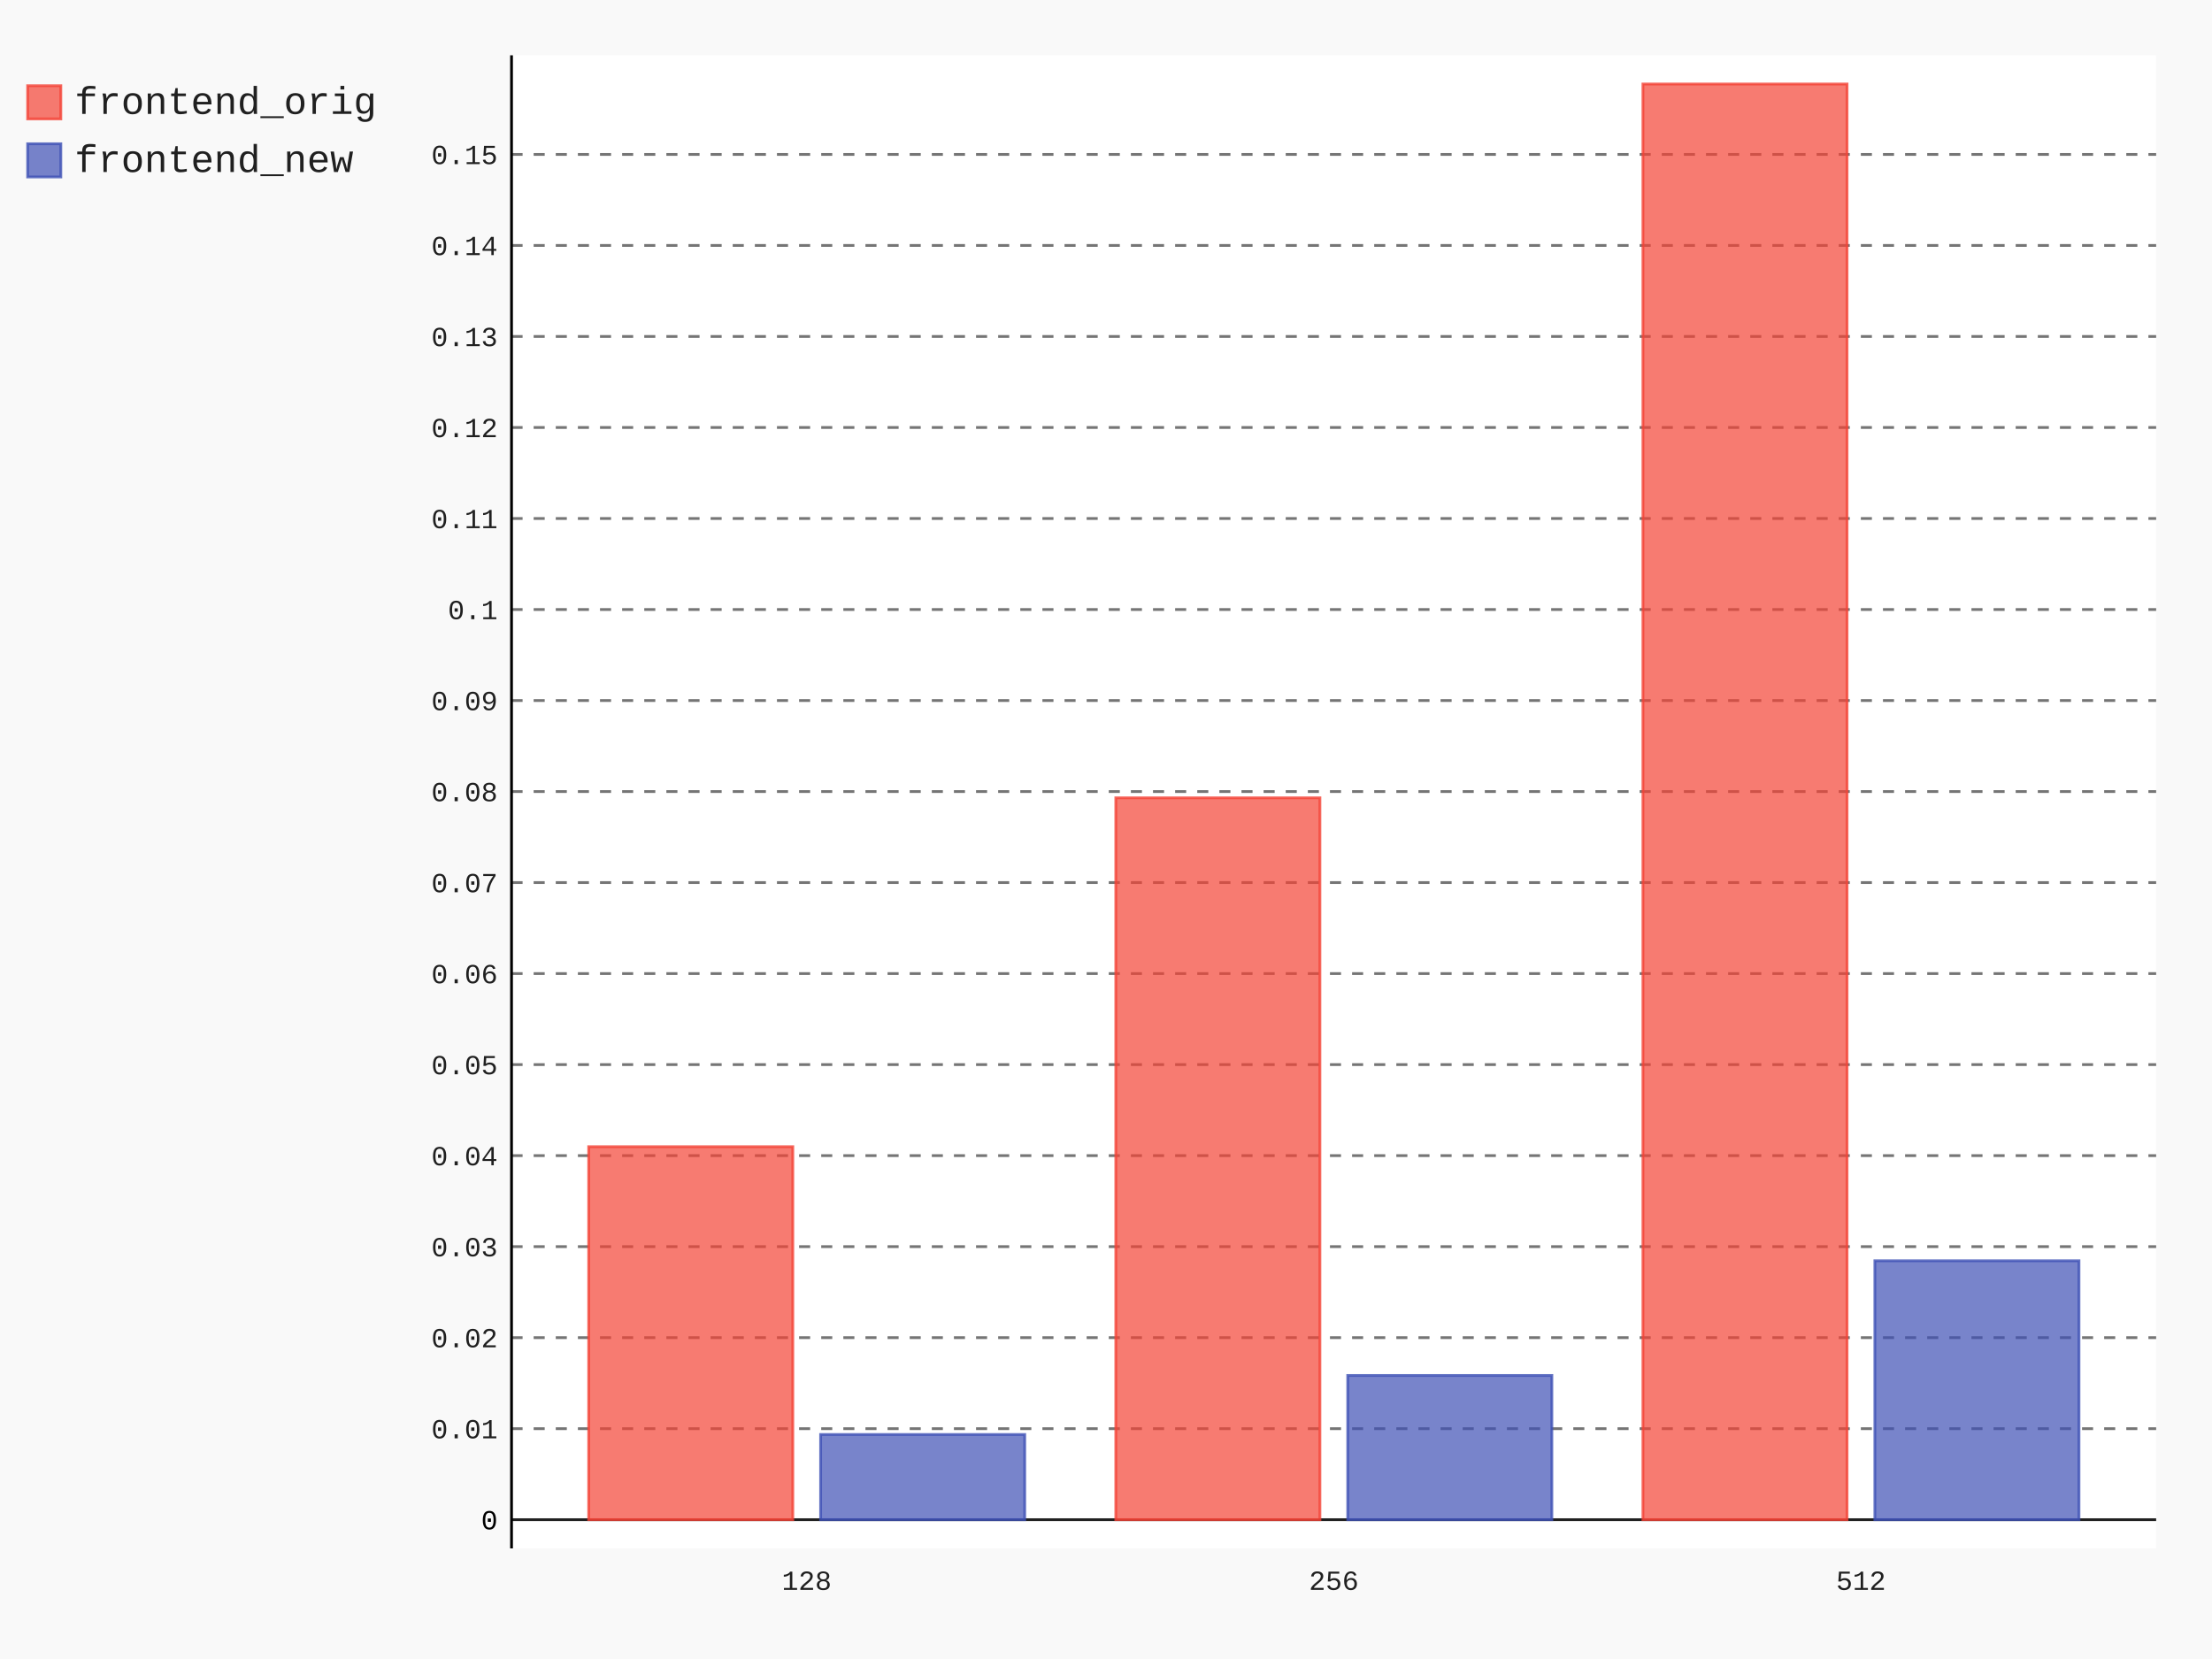
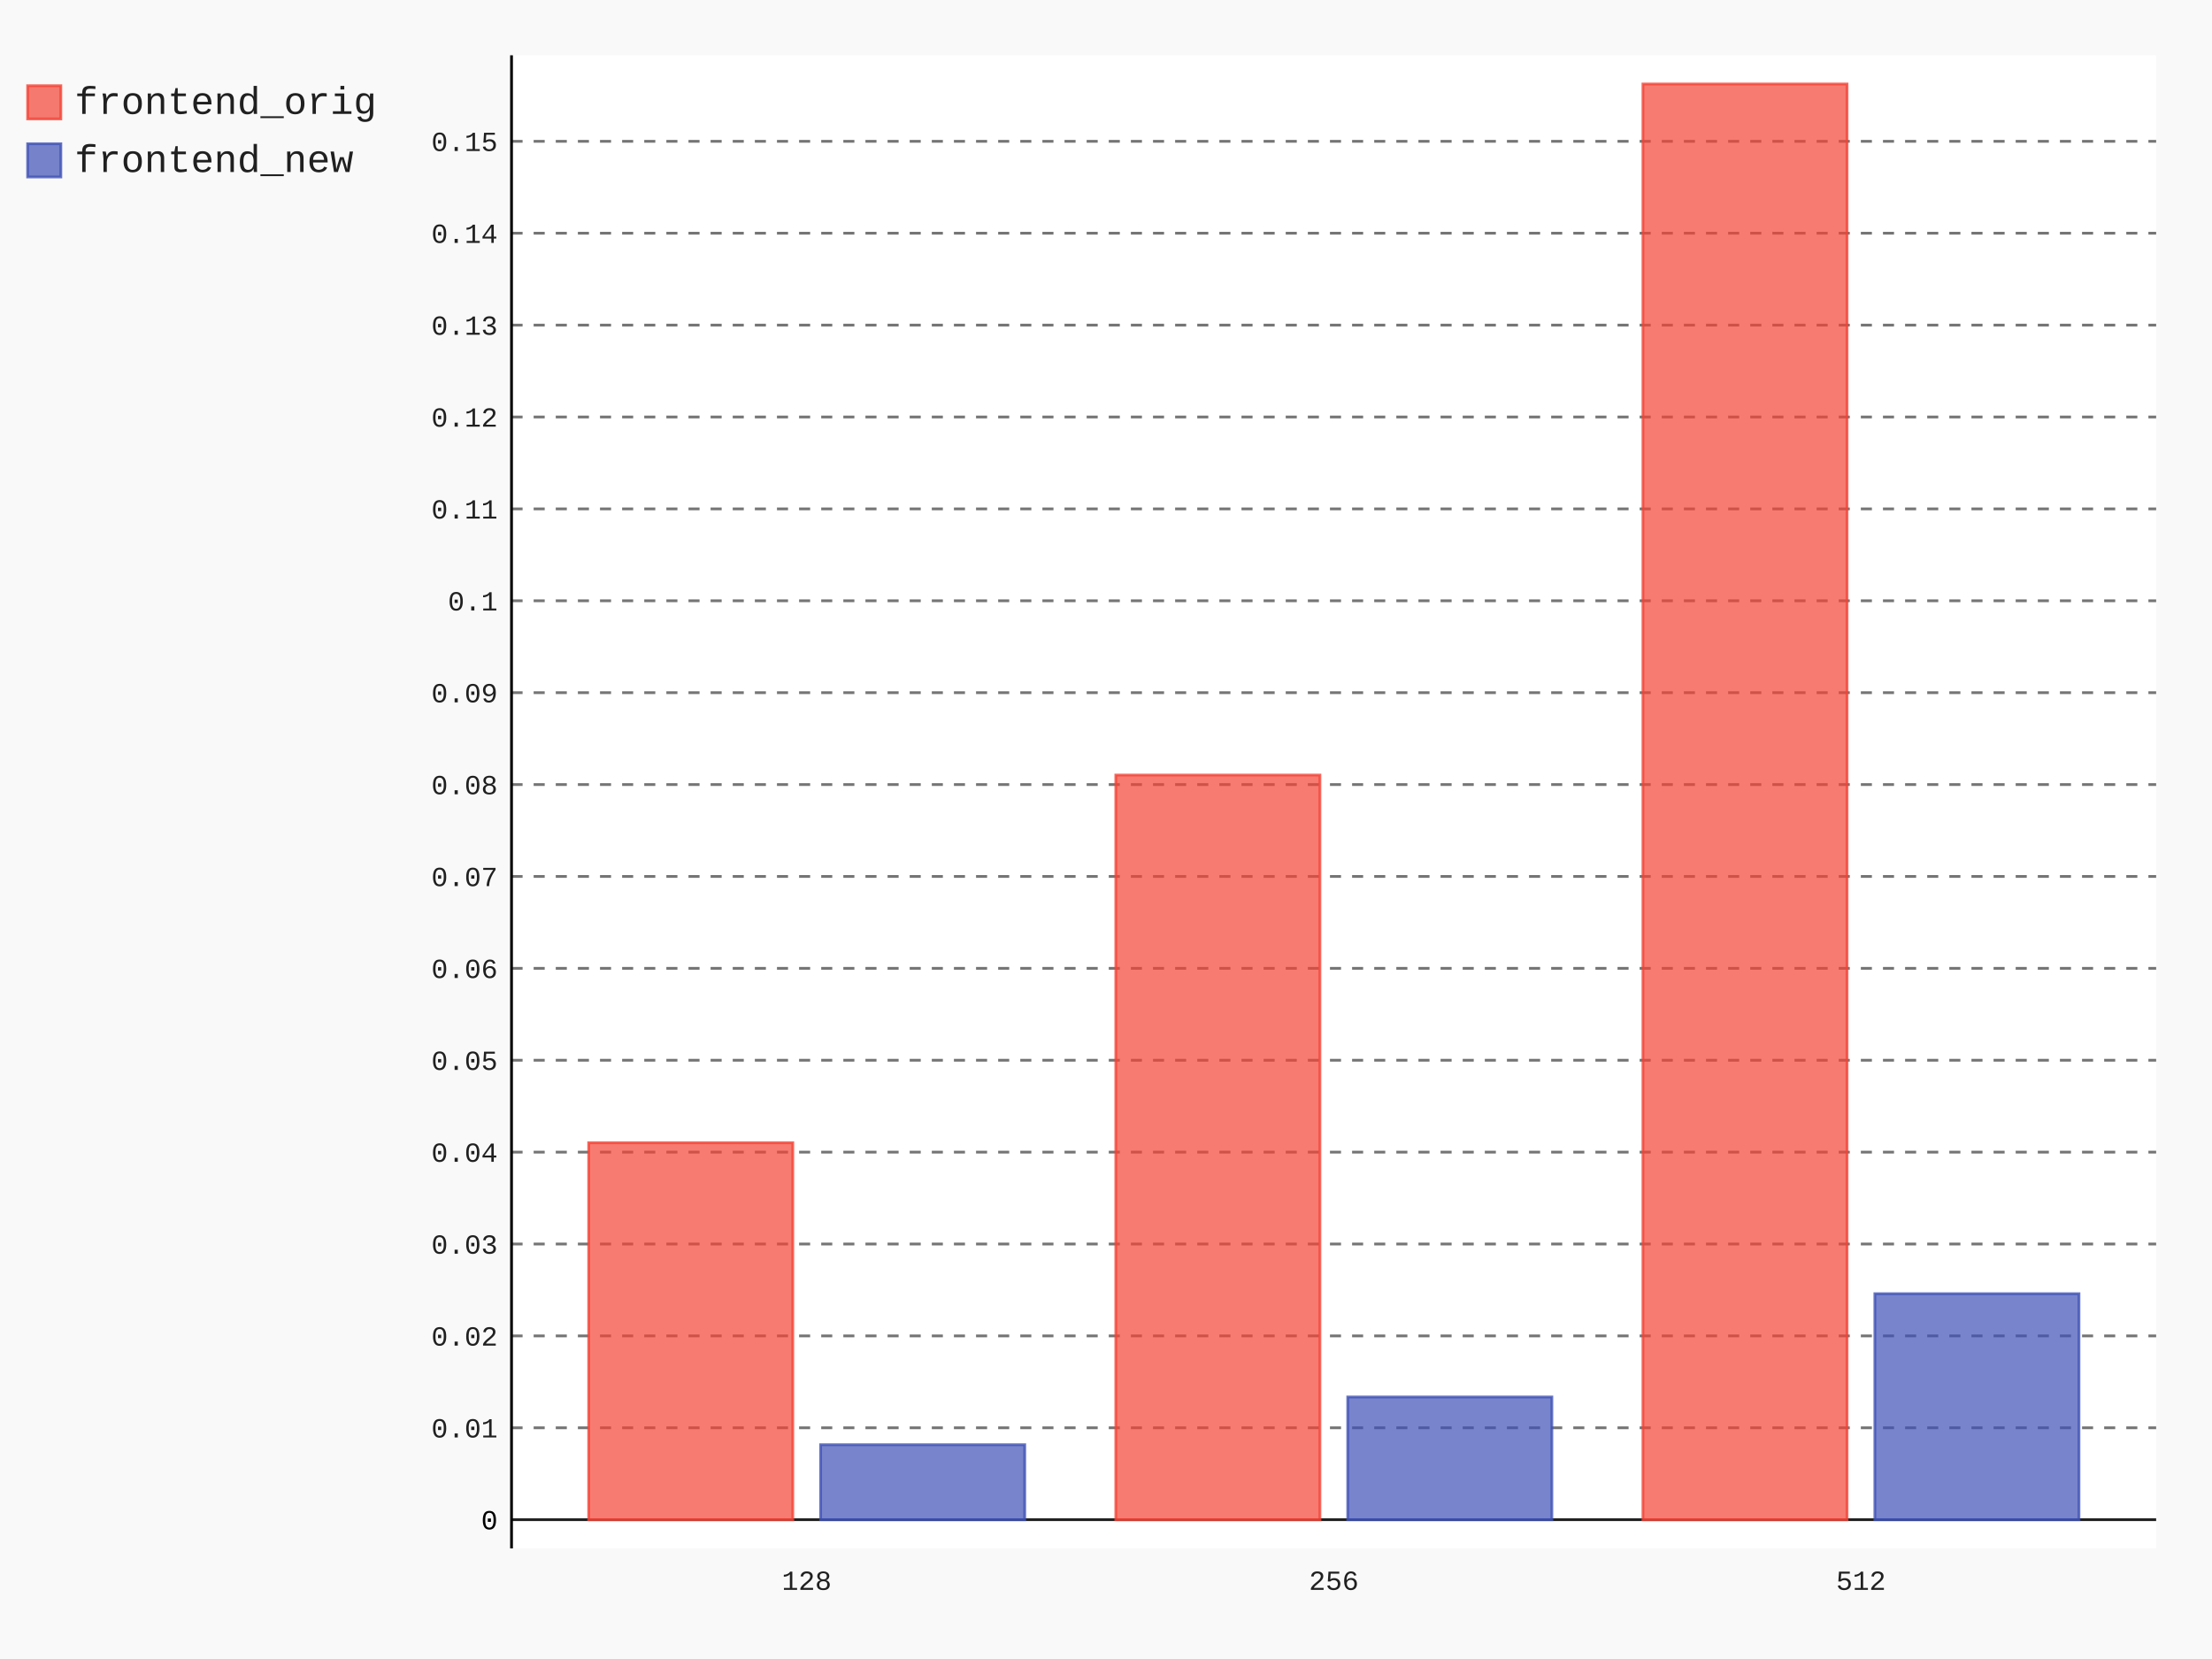
- <svg xmlns="http://www.w3.org/2000/svg" id="chart-d69427a3-2003-453f-9654-4193a5e79c88" class="pygal-chart" viewBox="0 0 800 600">
+ <svg xmlns="http://www.w3.org/2000/svg" id="chart-c9fefd11-6eda-4129-b0d8-25815fb9b8ad" class="pygal-chart" viewBox="0 0 800 600">
  <defs>
-     <style type="text/css">#chart-d69427a3-2003-453f-9654-4193a5e79c88{-webkit-user-select:none;-webkit-font-smoothing:antialiased;font-family:Consolas,"Liberation Mono",Menlo,Courier,monospace}#chart-d69427a3-2003-453f-9654-4193a5e79c88 .title{font-family:Consolas,"Liberation Mono",Menlo,Courier,monospace;font-size:16px}#chart-d69427a3-2003-453f-9654-4193a5e79c88 .legends .legend text{font-family:Consolas,"Liberation Mono",Menlo,Courier,monospace;font-size:14px}#chart-d69427a3-2003-453f-9654-4193a5e79c88 .axis text{font-family:Consolas,"Liberation Mono",Menlo,Courier,monospace;font-size:10px}#chart-d69427a3-2003-453f-9654-4193a5e79c88 .axis text.major{font-family:Consolas,"Liberation Mono",Menlo,Courier,monospace;font-size:10px}#chart-d69427a3-2003-453f-9654-4193a5e79c88 .text-overlay text.value{font-family:Consolas,"Liberation Mono",Menlo,Courier,monospace;font-size:16px}#chart-d69427a3-2003-453f-9654-4193a5e79c88 .text-overlay text.label{font-family:Consolas,"Liberation Mono",Menlo,Courier,monospace;font-size:10px}#chart-d69427a3-2003-453f-9654-4193a5e79c88 .tooltip{font-family:Consolas,"Liberation Mono",Menlo,Courier,monospace;font-size:14px}#chart-d69427a3-2003-453f-9654-4193a5e79c88 text.no_data{font-family:Consolas,"Liberation Mono",Menlo,Courier,monospace;font-size:64px}
- #chart-d69427a3-2003-453f-9654-4193a5e79c88{background-color:rgba(249,249,249,1)}#chart-d69427a3-2003-453f-9654-4193a5e79c88 path,#chart-d69427a3-2003-453f-9654-4193a5e79c88 line,#chart-d69427a3-2003-453f-9654-4193a5e79c88 rect,#chart-d69427a3-2003-453f-9654-4193a5e79c88 circle{-webkit-transition:150ms;-moz-transition:150ms;transition:150ms}#chart-d69427a3-2003-453f-9654-4193a5e79c88 .graph &gt; .background{fill:rgba(249,249,249,1)}#chart-d69427a3-2003-453f-9654-4193a5e79c88 .plot &gt; .background{fill:rgba(255,255,255,1)}#chart-d69427a3-2003-453f-9654-4193a5e79c88 .graph{fill:rgba(0,0,0,.87)}#chart-d69427a3-2003-453f-9654-4193a5e79c88 text.no_data{fill:rgba(0,0,0,1)}#chart-d69427a3-2003-453f-9654-4193a5e79c88 .title{fill:rgba(0,0,0,1)}#chart-d69427a3-2003-453f-9654-4193a5e79c88 .legends .legend text{fill:rgba(0,0,0,.87)}#chart-d69427a3-2003-453f-9654-4193a5e79c88 .legends .legend:hover text{fill:rgba(0,0,0,1)}#chart-d69427a3-2003-453f-9654-4193a5e79c88 .axis .line{stroke:rgba(0,0,0,1)}#chart-d69427a3-2003-453f-9654-4193a5e79c88 .axis .guide.line{stroke:rgba(0,0,0,.54)}#chart-d69427a3-2003-453f-9654-4193a5e79c88 .axis .major.line{stroke:rgba(0,0,0,.87)}#chart-d69427a3-2003-453f-9654-4193a5e79c88 .axis text.major{fill:rgba(0,0,0,1)}#chart-d69427a3-2003-453f-9654-4193a5e79c88 .axis.y .guides:hover .guide.line,#chart-d69427a3-2003-453f-9654-4193a5e79c88 .line-graph .axis.x .guides:hover .guide.line,#chart-d69427a3-2003-453f-9654-4193a5e79c88 .stackedline-graph .axis.x .guides:hover .guide.line,#chart-d69427a3-2003-453f-9654-4193a5e79c88 .xy-graph .axis.x .guides:hover .guide.line{stroke:rgba(0,0,0,1)}#chart-d69427a3-2003-453f-9654-4193a5e79c88 .axis .guides:hover text{fill:rgba(0,0,0,1)}#chart-d69427a3-2003-453f-9654-4193a5e79c88 .reactive{fill-opacity:.7;stroke-opacity:.8}#chart-d69427a3-2003-453f-9654-4193a5e79c88 .ci{stroke:rgba(0,0,0,.87)}#chart-d69427a3-2003-453f-9654-4193a5e79c88 .reactive.active,#chart-d69427a3-2003-453f-9654-4193a5e79c88 .active .reactive{fill-opacity:.8;stroke-opacity:.9;stroke-width:4}#chart-d69427a3-2003-453f-9654-4193a5e79c88 .ci .reactive.active{stroke-width:1.5}#chart-d69427a3-2003-453f-9654-4193a5e79c88 .series text{fill:rgba(0,0,0,1)}#chart-d69427a3-2003-453f-9654-4193a5e79c88 .tooltip rect{fill:rgba(255,255,255,1);stroke:rgba(0,0,0,1);-webkit-transition:opacity 150ms;-moz-transition:opacity 150ms;transition:opacity 150ms}#chart-d69427a3-2003-453f-9654-4193a5e79c88 .tooltip .label{fill:rgba(0,0,0,.87)}#chart-d69427a3-2003-453f-9654-4193a5e79c88 .tooltip .label{fill:rgba(0,0,0,.87)}#chart-d69427a3-2003-453f-9654-4193a5e79c88 .tooltip .legend{font-size:.8em;fill:rgba(0,0,0,.54)}#chart-d69427a3-2003-453f-9654-4193a5e79c88 .tooltip .x_label{font-size:.6em;fill:rgba(0,0,0,1)}#chart-d69427a3-2003-453f-9654-4193a5e79c88 .tooltip .xlink{font-size:.5em;text-decoration:underline}#chart-d69427a3-2003-453f-9654-4193a5e79c88 .tooltip .value{font-size:1.5em}#chart-d69427a3-2003-453f-9654-4193a5e79c88 .bound{font-size:.5em}#chart-d69427a3-2003-453f-9654-4193a5e79c88 .max-value{font-size:.75em;fill:rgba(0,0,0,.54)}#chart-d69427a3-2003-453f-9654-4193a5e79c88 .map-element{fill:rgba(255,255,255,1);stroke:rgba(0,0,0,.54) !important}#chart-d69427a3-2003-453f-9654-4193a5e79c88 .map-element .reactive{fill-opacity:inherit;stroke-opacity:inherit}#chart-d69427a3-2003-453f-9654-4193a5e79c88 .color-0,#chart-d69427a3-2003-453f-9654-4193a5e79c88 .color-0 a:visited{stroke:#F44336;fill:#F44336}#chart-d69427a3-2003-453f-9654-4193a5e79c88 .color-1,#chart-d69427a3-2003-453f-9654-4193a5e79c88 .color-1 a:visited{stroke:#3F51B5;fill:#3F51B5}#chart-d69427a3-2003-453f-9654-4193a5e79c88 .text-overlay .color-0 text{fill:black}#chart-d69427a3-2003-453f-9654-4193a5e79c88 .text-overlay .color-1 text{fill:black}
- #chart-d69427a3-2003-453f-9654-4193a5e79c88 text.no_data{text-anchor:middle}#chart-d69427a3-2003-453f-9654-4193a5e79c88 .guide.line{fill:none}#chart-d69427a3-2003-453f-9654-4193a5e79c88 .centered{text-anchor:middle}#chart-d69427a3-2003-453f-9654-4193a5e79c88 .title{text-anchor:middle}#chart-d69427a3-2003-453f-9654-4193a5e79c88 .legends .legend text{fill-opacity:1}#chart-d69427a3-2003-453f-9654-4193a5e79c88 .axis.x text{text-anchor:middle}#chart-d69427a3-2003-453f-9654-4193a5e79c88 .axis.x:not(.web) text[transform]{text-anchor:start}#chart-d69427a3-2003-453f-9654-4193a5e79c88 .axis.x:not(.web) text[transform].backwards{text-anchor:end}#chart-d69427a3-2003-453f-9654-4193a5e79c88 .axis.y text{text-anchor:end}#chart-d69427a3-2003-453f-9654-4193a5e79c88 .axis.y text[transform].backwards{text-anchor:start}#chart-d69427a3-2003-453f-9654-4193a5e79c88 .axis.y2 text{text-anchor:start}#chart-d69427a3-2003-453f-9654-4193a5e79c88 .axis.y2 text[transform].backwards{text-anchor:end}#chart-d69427a3-2003-453f-9654-4193a5e79c88 .axis .guide.line{stroke-dasharray:4,4}#chart-d69427a3-2003-453f-9654-4193a5e79c88 .axis .major.guide.line{stroke-dasharray:6,6}#chart-d69427a3-2003-453f-9654-4193a5e79c88 .horizontal .axis.y .guide.line,#chart-d69427a3-2003-453f-9654-4193a5e79c88 .horizontal .axis.y2 .guide.line,#chart-d69427a3-2003-453f-9654-4193a5e79c88 .vertical .axis.x .guide.line{opacity:0}#chart-d69427a3-2003-453f-9654-4193a5e79c88 .horizontal .axis.always_show .guide.line,#chart-d69427a3-2003-453f-9654-4193a5e79c88 .vertical .axis.always_show .guide.line{opacity:1 !important}#chart-d69427a3-2003-453f-9654-4193a5e79c88 .axis.y .guides:hover .guide.line,#chart-d69427a3-2003-453f-9654-4193a5e79c88 .axis.y2 .guides:hover .guide.line,#chart-d69427a3-2003-453f-9654-4193a5e79c88 .axis.x .guides:hover .guide.line{opacity:1}#chart-d69427a3-2003-453f-9654-4193a5e79c88 .axis .guides:hover text{opacity:1}#chart-d69427a3-2003-453f-9654-4193a5e79c88 .nofill{fill:none}#chart-d69427a3-2003-453f-9654-4193a5e79c88 .subtle-fill{fill-opacity:.2}#chart-d69427a3-2003-453f-9654-4193a5e79c88 .dot{stroke-width:1px;fill-opacity:1}#chart-d69427a3-2003-453f-9654-4193a5e79c88 .dot.active{stroke-width:5px}#chart-d69427a3-2003-453f-9654-4193a5e79c88 .dot.negative{fill:transparent}#chart-d69427a3-2003-453f-9654-4193a5e79c88 text,#chart-d69427a3-2003-453f-9654-4193a5e79c88 tspan{stroke:none !important}#chart-d69427a3-2003-453f-9654-4193a5e79c88 .series text.active{opacity:1}#chart-d69427a3-2003-453f-9654-4193a5e79c88 .tooltip rect{fill-opacity:.95;stroke-width:.5}#chart-d69427a3-2003-453f-9654-4193a5e79c88 .tooltip text{fill-opacity:1}#chart-d69427a3-2003-453f-9654-4193a5e79c88 .showable{visibility:hidden}#chart-d69427a3-2003-453f-9654-4193a5e79c88 .showable.shown{visibility:visible}#chart-d69427a3-2003-453f-9654-4193a5e79c88 .gauge-background{fill:rgba(229,229,229,1);stroke:none}#chart-d69427a3-2003-453f-9654-4193a5e79c88 .bg-lines{stroke:rgba(249,249,249,1);stroke-width:2px}</style>
+     <style type="text/css">#chart-c9fefd11-6eda-4129-b0d8-25815fb9b8ad{-webkit-user-select:none;-webkit-font-smoothing:antialiased;font-family:Consolas,"Liberation Mono",Menlo,Courier,monospace}#chart-c9fefd11-6eda-4129-b0d8-25815fb9b8ad .title{font-family:Consolas,"Liberation Mono",Menlo,Courier,monospace;font-size:16px}#chart-c9fefd11-6eda-4129-b0d8-25815fb9b8ad .legends .legend text{font-family:Consolas,"Liberation Mono",Menlo,Courier,monospace;font-size:14px}#chart-c9fefd11-6eda-4129-b0d8-25815fb9b8ad .axis text{font-family:Consolas,"Liberation Mono",Menlo,Courier,monospace;font-size:10px}#chart-c9fefd11-6eda-4129-b0d8-25815fb9b8ad .axis text.major{font-family:Consolas,"Liberation Mono",Menlo,Courier,monospace;font-size:10px}#chart-c9fefd11-6eda-4129-b0d8-25815fb9b8ad .text-overlay text.value{font-family:Consolas,"Liberation Mono",Menlo,Courier,monospace;font-size:16px}#chart-c9fefd11-6eda-4129-b0d8-25815fb9b8ad .text-overlay text.label{font-family:Consolas,"Liberation Mono",Menlo,Courier,monospace;font-size:10px}#chart-c9fefd11-6eda-4129-b0d8-25815fb9b8ad .tooltip{font-family:Consolas,"Liberation Mono",Menlo,Courier,monospace;font-size:14px}#chart-c9fefd11-6eda-4129-b0d8-25815fb9b8ad text.no_data{font-family:Consolas,"Liberation Mono",Menlo,Courier,monospace;font-size:64px}
+ #chart-c9fefd11-6eda-4129-b0d8-25815fb9b8ad{background-color:rgba(249,249,249,1)}#chart-c9fefd11-6eda-4129-b0d8-25815fb9b8ad path,#chart-c9fefd11-6eda-4129-b0d8-25815fb9b8ad line,#chart-c9fefd11-6eda-4129-b0d8-25815fb9b8ad rect,#chart-c9fefd11-6eda-4129-b0d8-25815fb9b8ad circle{-webkit-transition:150ms;-moz-transition:150ms;transition:150ms}#chart-c9fefd11-6eda-4129-b0d8-25815fb9b8ad .graph &gt; .background{fill:rgba(249,249,249,1)}#chart-c9fefd11-6eda-4129-b0d8-25815fb9b8ad .plot &gt; .background{fill:rgba(255,255,255,1)}#chart-c9fefd11-6eda-4129-b0d8-25815fb9b8ad .graph{fill:rgba(0,0,0,.87)}#chart-c9fefd11-6eda-4129-b0d8-25815fb9b8ad text.no_data{fill:rgba(0,0,0,1)}#chart-c9fefd11-6eda-4129-b0d8-25815fb9b8ad .title{fill:rgba(0,0,0,1)}#chart-c9fefd11-6eda-4129-b0d8-25815fb9b8ad .legends .legend text{fill:rgba(0,0,0,.87)}#chart-c9fefd11-6eda-4129-b0d8-25815fb9b8ad .legends .legend:hover text{fill:rgba(0,0,0,1)}#chart-c9fefd11-6eda-4129-b0d8-25815fb9b8ad .axis .line{stroke:rgba(0,0,0,1)}#chart-c9fefd11-6eda-4129-b0d8-25815fb9b8ad .axis .guide.line{stroke:rgba(0,0,0,.54)}#chart-c9fefd11-6eda-4129-b0d8-25815fb9b8ad .axis .major.line{stroke:rgba(0,0,0,.87)}#chart-c9fefd11-6eda-4129-b0d8-25815fb9b8ad .axis text.major{fill:rgba(0,0,0,1)}#chart-c9fefd11-6eda-4129-b0d8-25815fb9b8ad .axis.y .guides:hover .guide.line,#chart-c9fefd11-6eda-4129-b0d8-25815fb9b8ad .line-graph .axis.x .guides:hover .guide.line,#chart-c9fefd11-6eda-4129-b0d8-25815fb9b8ad .stackedline-graph .axis.x .guides:hover .guide.line,#chart-c9fefd11-6eda-4129-b0d8-25815fb9b8ad .xy-graph .axis.x .guides:hover .guide.line{stroke:rgba(0,0,0,1)}#chart-c9fefd11-6eda-4129-b0d8-25815fb9b8ad .axis .guides:hover text{fill:rgba(0,0,0,1)}#chart-c9fefd11-6eda-4129-b0d8-25815fb9b8ad .reactive{fill-opacity:.7;stroke-opacity:.8}#chart-c9fefd11-6eda-4129-b0d8-25815fb9b8ad .ci{stroke:rgba(0,0,0,.87)}#chart-c9fefd11-6eda-4129-b0d8-25815fb9b8ad .reactive.active,#chart-c9fefd11-6eda-4129-b0d8-25815fb9b8ad .active .reactive{fill-opacity:.8;stroke-opacity:.9;stroke-width:4}#chart-c9fefd11-6eda-4129-b0d8-25815fb9b8ad .ci .reactive.active{stroke-width:1.5}#chart-c9fefd11-6eda-4129-b0d8-25815fb9b8ad .series text{fill:rgba(0,0,0,1)}#chart-c9fefd11-6eda-4129-b0d8-25815fb9b8ad .tooltip rect{fill:rgba(255,255,255,1);stroke:rgba(0,0,0,1);-webkit-transition:opacity 150ms;-moz-transition:opacity 150ms;transition:opacity 150ms}#chart-c9fefd11-6eda-4129-b0d8-25815fb9b8ad .tooltip .label{fill:rgba(0,0,0,.87)}#chart-c9fefd11-6eda-4129-b0d8-25815fb9b8ad .tooltip .label{fill:rgba(0,0,0,.87)}#chart-c9fefd11-6eda-4129-b0d8-25815fb9b8ad .tooltip .legend{font-size:.8em;fill:rgba(0,0,0,.54)}#chart-c9fefd11-6eda-4129-b0d8-25815fb9b8ad .tooltip .x_label{font-size:.6em;fill:rgba(0,0,0,1)}#chart-c9fefd11-6eda-4129-b0d8-25815fb9b8ad .tooltip .xlink{font-size:.5em;text-decoration:underline}#chart-c9fefd11-6eda-4129-b0d8-25815fb9b8ad .tooltip .value{font-size:1.5em}#chart-c9fefd11-6eda-4129-b0d8-25815fb9b8ad .bound{font-size:.5em}#chart-c9fefd11-6eda-4129-b0d8-25815fb9b8ad .max-value{font-size:.75em;fill:rgba(0,0,0,.54)}#chart-c9fefd11-6eda-4129-b0d8-25815fb9b8ad .map-element{fill:rgba(255,255,255,1);stroke:rgba(0,0,0,.54) !important}#chart-c9fefd11-6eda-4129-b0d8-25815fb9b8ad .map-element .reactive{fill-opacity:inherit;stroke-opacity:inherit}#chart-c9fefd11-6eda-4129-b0d8-25815fb9b8ad .color-0,#chart-c9fefd11-6eda-4129-b0d8-25815fb9b8ad .color-0 a:visited{stroke:#F44336;fill:#F44336}#chart-c9fefd11-6eda-4129-b0d8-25815fb9b8ad .color-1,#chart-c9fefd11-6eda-4129-b0d8-25815fb9b8ad .color-1 a:visited{stroke:#3F51B5;fill:#3F51B5}#chart-c9fefd11-6eda-4129-b0d8-25815fb9b8ad .text-overlay .color-0 text{fill:black}#chart-c9fefd11-6eda-4129-b0d8-25815fb9b8ad .text-overlay .color-1 text{fill:black}
+ #chart-c9fefd11-6eda-4129-b0d8-25815fb9b8ad text.no_data{text-anchor:middle}#chart-c9fefd11-6eda-4129-b0d8-25815fb9b8ad .guide.line{fill:none}#chart-c9fefd11-6eda-4129-b0d8-25815fb9b8ad .centered{text-anchor:middle}#chart-c9fefd11-6eda-4129-b0d8-25815fb9b8ad .title{text-anchor:middle}#chart-c9fefd11-6eda-4129-b0d8-25815fb9b8ad .legends .legend text{fill-opacity:1}#chart-c9fefd11-6eda-4129-b0d8-25815fb9b8ad .axis.x text{text-anchor:middle}#chart-c9fefd11-6eda-4129-b0d8-25815fb9b8ad .axis.x:not(.web) text[transform]{text-anchor:start}#chart-c9fefd11-6eda-4129-b0d8-25815fb9b8ad .axis.x:not(.web) text[transform].backwards{text-anchor:end}#chart-c9fefd11-6eda-4129-b0d8-25815fb9b8ad .axis.y text{text-anchor:end}#chart-c9fefd11-6eda-4129-b0d8-25815fb9b8ad .axis.y text[transform].backwards{text-anchor:start}#chart-c9fefd11-6eda-4129-b0d8-25815fb9b8ad .axis.y2 text{text-anchor:start}#chart-c9fefd11-6eda-4129-b0d8-25815fb9b8ad .axis.y2 text[transform].backwards{text-anchor:end}#chart-c9fefd11-6eda-4129-b0d8-25815fb9b8ad .axis .guide.line{stroke-dasharray:4,4}#chart-c9fefd11-6eda-4129-b0d8-25815fb9b8ad .axis .major.guide.line{stroke-dasharray:6,6}#chart-c9fefd11-6eda-4129-b0d8-25815fb9b8ad .horizontal .axis.y .guide.line,#chart-c9fefd11-6eda-4129-b0d8-25815fb9b8ad .horizontal .axis.y2 .guide.line,#chart-c9fefd11-6eda-4129-b0d8-25815fb9b8ad .vertical .axis.x .guide.line{opacity:0}#chart-c9fefd11-6eda-4129-b0d8-25815fb9b8ad .horizontal .axis.always_show .guide.line,#chart-c9fefd11-6eda-4129-b0d8-25815fb9b8ad .vertical .axis.always_show .guide.line{opacity:1 !important}#chart-c9fefd11-6eda-4129-b0d8-25815fb9b8ad .axis.y .guides:hover .guide.line,#chart-c9fefd11-6eda-4129-b0d8-25815fb9b8ad .axis.y2 .guides:hover .guide.line,#chart-c9fefd11-6eda-4129-b0d8-25815fb9b8ad .axis.x .guides:hover .guide.line{opacity:1}#chart-c9fefd11-6eda-4129-b0d8-25815fb9b8ad .axis .guides:hover text{opacity:1}#chart-c9fefd11-6eda-4129-b0d8-25815fb9b8ad .nofill{fill:none}#chart-c9fefd11-6eda-4129-b0d8-25815fb9b8ad .subtle-fill{fill-opacity:.2}#chart-c9fefd11-6eda-4129-b0d8-25815fb9b8ad .dot{stroke-width:1px;fill-opacity:1}#chart-c9fefd11-6eda-4129-b0d8-25815fb9b8ad .dot.active{stroke-width:5px}#chart-c9fefd11-6eda-4129-b0d8-25815fb9b8ad .dot.negative{fill:transparent}#chart-c9fefd11-6eda-4129-b0d8-25815fb9b8ad text,#chart-c9fefd11-6eda-4129-b0d8-25815fb9b8ad tspan{stroke:none !important}#chart-c9fefd11-6eda-4129-b0d8-25815fb9b8ad .series text.active{opacity:1}#chart-c9fefd11-6eda-4129-b0d8-25815fb9b8ad .tooltip rect{fill-opacity:.95;stroke-width:.5}#chart-c9fefd11-6eda-4129-b0d8-25815fb9b8ad .tooltip text{fill-opacity:1}#chart-c9fefd11-6eda-4129-b0d8-25815fb9b8ad .showable{visibility:hidden}#chart-c9fefd11-6eda-4129-b0d8-25815fb9b8ad .showable.shown{visibility:visible}#chart-c9fefd11-6eda-4129-b0d8-25815fb9b8ad .gauge-background{fill:rgba(229,229,229,1);stroke:none}#chart-c9fefd11-6eda-4129-b0d8-25815fb9b8ad .bg-lines{stroke:rgba(249,249,249,1);stroke-width:2px}</style>
  </defs>
  <g class="graph bar-graph vertical">
    <rect x="0" y="0" width="800" height="600" class="background" />
    <g transform="translate(185, 20)" class="plot">
      <rect x="0" y="0" width="594.8" height="540" class="background" />
      <g class="axis y always_show">
        <g class="guides">
          <path d="M0 529.615 h594.8" class="axis major line" />
          <text x="-5" y="533.115" class="major">0</text>
        </g>
        <g class="guides">
-           <path d="M0 496.698 h594.8" class="guide line" />
-           <text x="-5" y="500.198" class="">0.01</text>
+           <path d="M0 496.382 h594.8" class="guide line" />
+           <text x="-5" y="499.882" class="">0.01</text>
        </g>
        <g class="guides">
-           <path d="M0 463.78 h594.8" class="guide line" />
-           <text x="-5" y="467.28" class="">0.02</text>
+           <path d="M0 463.148 h594.8" class="guide line" />
+           <text x="-5" y="466.648" class="">0.02</text>
        </g>
        <g class="guides">
-           <path d="M0 430.863 h594.8" class="guide line" />
-           <text x="-5" y="434.363" class="">0.03</text>
+           <path d="M0 429.914 h594.8" class="guide line" />
+           <text x="-5" y="433.414" class="">0.03</text>
        </g>
        <g class="guides">
-           <path d="M0 397.945 h594.8" class="guide line" />
-           <text x="-5" y="401.445" class="">0.04</text>
+           <path d="M0 396.681 h594.8" class="guide line" />
+           <text x="-5" y="400.181" class="">0.04</text>
        </g>
        <g class="guides">
-           <path d="M0 365.028 h594.8" class="guide line" />
-           <text x="-5" y="368.528" class="">0.05</text>
+           <path d="M0 363.447 h594.8" class="guide line" />
+           <text x="-5" y="366.947" class="">0.05</text>
        </g>
        <g class="guides">
-           <path d="M0 332.11 h594.8" class="guide line" />
-           <text x="-5" y="335.61" class="">0.06</text>
+           <path d="M0 330.213 h594.8" class="guide line" />
+           <text x="-5" y="333.713" class="">0.06</text>
        </g>
        <g class="guides">
-           <path d="M0 299.193 h594.8" class="guide line" />
-           <text x="-5" y="302.693" class="">0.07</text>
+           <path d="M0 296.979 h594.8" class="guide line" />
+           <text x="-5" y="300.479" class="">0.07</text>
        </g>
        <g class="guides">
-           <path d="M0 266.275 h594.8" class="guide line" />
-           <text x="-5" y="269.775" class="">0.08</text>
+           <path d="M0 263.746 h594.8" class="guide line" />
+           <text x="-5" y="267.246" class="">0.08</text>
        </g>
        <g class="guides">
-           <path d="M0 233.358 h594.8" class="guide line" />
-           <text x="-5" y="236.858" class="">0.09</text>
+           <path d="M0 230.512 h594.8" class="guide line" />
+           <text x="-5" y="234.012" class="">0.09</text>
        </g>
        <g class="guides">
-           <path d="M0 200.44 h594.8" class="guide line" />
-           <text x="-5" y="203.94" class="">0.1</text>
+           <path d="M0 197.278 h594.8" class="guide line" />
+           <text x="-5" y="200.778" class="">0.1</text>
        </g>
        <g class="guides">
-           <path d="M0 167.523 h594.8" class="guide line" />
-           <text x="-5" y="171.023" class="">0.11</text>
+           <path d="M0 164.045 h594.8" class="guide line" />
+           <text x="-5" y="167.545" class="">0.11</text>
        </g>
        <g class="guides">
-           <path d="M0 134.605 h594.8" class="guide line" />
-           <text x="-5" y="138.105" class="">0.12</text>
+           <path d="M0 130.811 h594.8" class="guide line" />
+           <text x="-5" y="134.311" class="">0.12</text>
        </g>
        <g class="guides">
-           <path d="M0 101.687 h594.8" class="guide line" />
-           <text x="-5" y="105.187" class="">0.13</text>
+           <path d="M0 97.577 h594.8" class="guide line" />
+           <text x="-5" y="101.077" class="">0.13</text>
        </g>
        <g class="guides">
-           <path d="M0 68.77 h594.8" class="guide line" />
-           <text x="-5" y="72.27" class="">0.14</text>
+           <path d="M0 64.343 h594.8" class="guide line" />
+           <text x="-5" y="67.843" class="">0.14</text>
        </g>
        <g class="guides">
-           <path d="M0 35.852 h594.8" class="guide line" />
-           <text x="-5" y="39.352" class="">0.15</text>
+           <path d="M0 31.11 h594.8" class="guide line" />
+           <text x="-5" y="34.61" class="">0.15</text>
        </g>
      </g>
      <g class="axis x">
        <path d="M0 0 v540" class="line" />
        <g class="guides">
          <path d="M106.759 0 v540" class="guide line" />
          <text x="106.759" y="555.0" class="">128</text>
        </g>
        <g class="guides">
          <path d="M297.4 0 v540" class="guide line" />
          <text x="297.4" y="555.0" class="">256</text>
        </g>
        <g class="guides">
          <path d="M488.041 0 v540" class="guide line" />
          <text x="488.041" y="555.0" class="">512</text>
        </g>
      </g>
      <g class="series serie-0 color-0">
        <g class="bars">
          <g class="bar">
-             <rect x="27.91" y="394.714" rx="0" ry="0" width="73.816" height="134.901" class="rect reactive tooltip-trigger" />
+             <rect x="27.91" y="393.3" rx="0" ry="0" width="73.816" height="136.315" class="rect reactive tooltip-trigger" />
          </g>
          <g class="bar">
-             <rect x="218.551" y="268.548" rx="0" ry="0" width="73.816" height="261.067" class="rect reactive tooltip-trigger" />
+             <rect x="218.551" y="260.312" rx="0" ry="0" width="73.816" height="269.303" class="rect reactive tooltip-trigger" />
          </g>
          <g class="bar">
            <rect x="409.192" y="10.385" rx="0" ry="0" width="73.816" height="519.231" class="rect reactive tooltip-trigger" />
          </g>
        </g>
      </g>
      <g class="series serie-1 color-1">
        <g class="bars">
          <g class="bar">
-             <rect x="111.792" y="498.805" rx="0" ry="0" width="73.816" height="30.81" class="rect reactive tooltip-trigger" />
+             <rect x="111.792" y="502.504" rx="0" ry="0" width="73.816" height="27.111" class="rect reactive tooltip-trigger" />
          </g>
          <g class="bar">
-             <rect x="302.433" y="477.453" rx="0" ry="0" width="73.816" height="52.162" class="rect reactive tooltip-trigger" />
+             <rect x="302.433" y="485.242" rx="0" ry="0" width="73.816" height="44.373" class="rect reactive tooltip-trigger" />
          </g>
          <g class="bar">
-             <rect x="493.074" y="435.975" rx="0" ry="0" width="73.816" height="93.64" class="rect reactive tooltip-trigger" />
+             <rect x="493.074" y="447.89" rx="0" ry="0" width="73.816" height="81.725" class="rect reactive tooltip-trigger" />
          </g>
        </g>
      </g>
    </g>
    <g class="titles" />
    <g transform="translate(185, 20)" class="plot overlay">
      <g class="series serie-0 color-0" />
      <g class="series serie-1 color-1" />
    </g>
    <g transform="translate(185, 20)" class="plot text-overlay">
      <g class="series serie-0 color-0" />
      <g class="series serie-1 color-1" />
    </g>
    <g transform="translate(185, 20)" class="plot tooltip-overlay">
      <g transform="translate(0 0)" style="opacity: 0" class="tooltip">
        <rect rx="0" ry="0" width="0" height="0" class="tooltip-box" />
        <g class="text" />
      </g>
    </g>
    <g transform="translate(10, 30)" class="legends">
      <g id="activate-serie-0" class="legend reactive activate-serie">
        <rect x="0.0" y="1.0" width="12" height="12" class="color-0 reactive" />
        <text x="17.0" y="11.2">frontend_orig</text>
      </g>
      <g id="activate-serie-1" class="legend reactive activate-serie">
        <rect x="0.0" y="22.0" width="12" height="12" class="color-1 reactive" />
        <text x="17.0" y="32.2">frontend_new</text>
      </g>
    </g>
    <g transform="translate(790, 30)" class="legends" />
  </g>
</svg>
